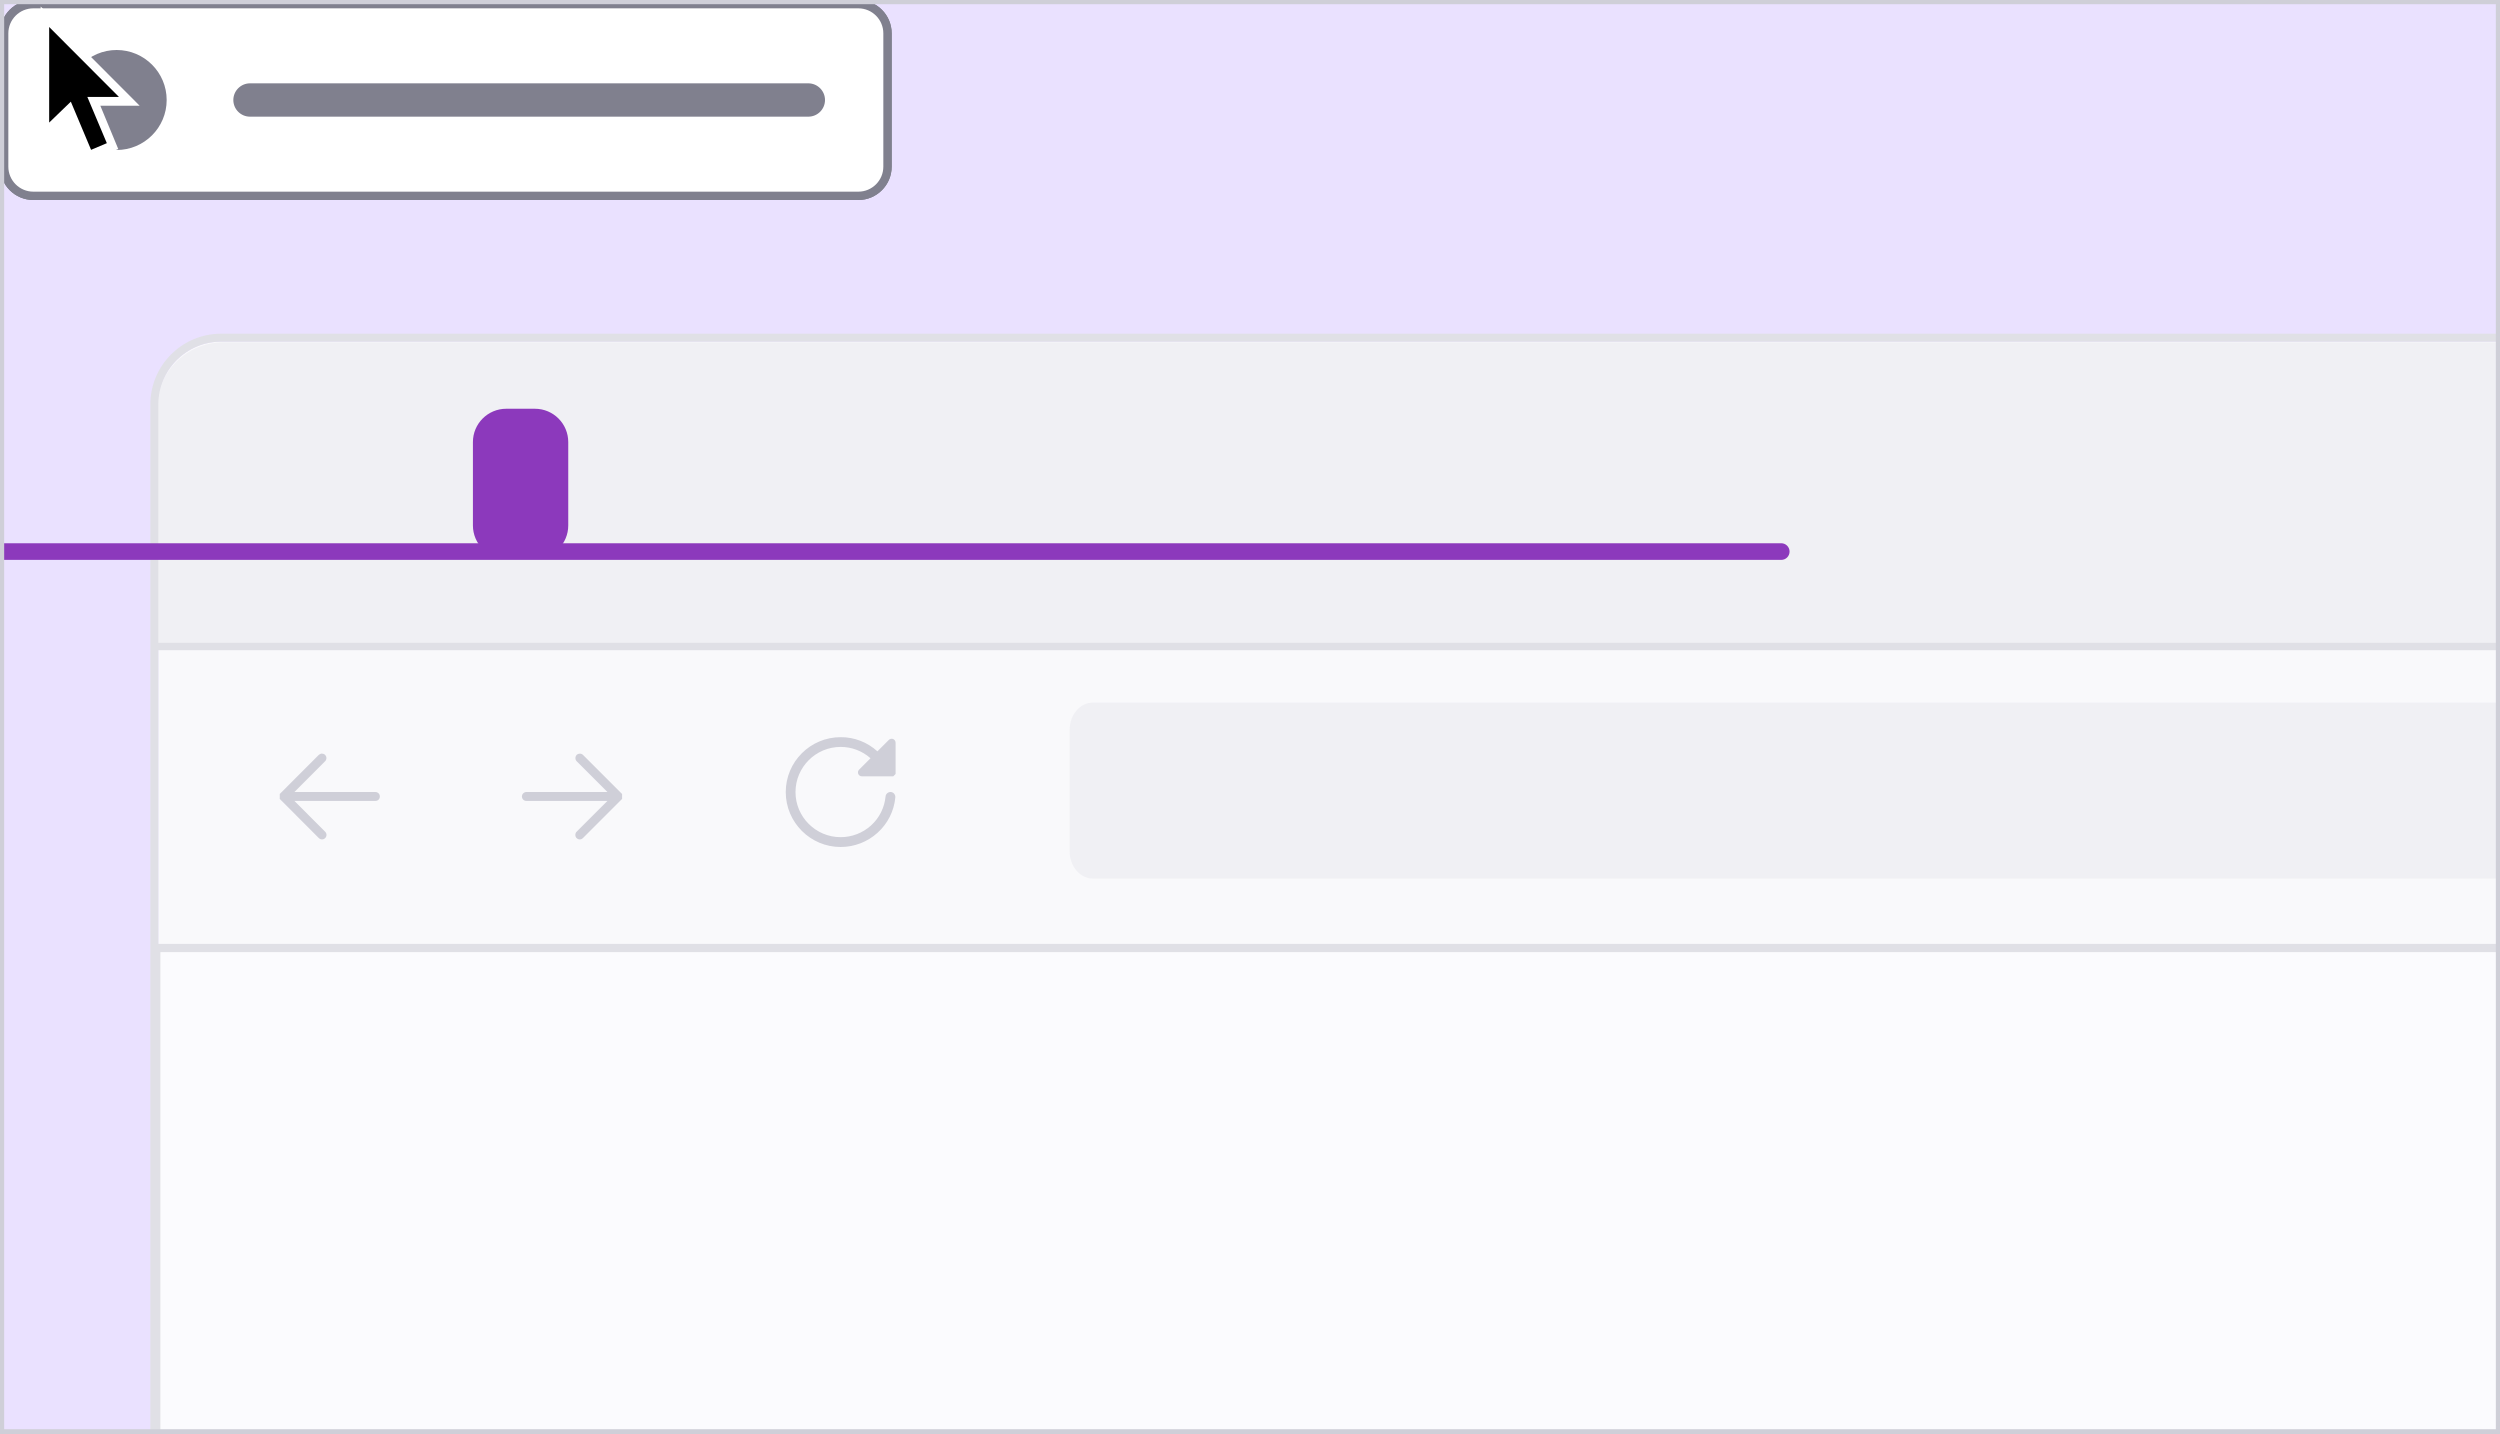
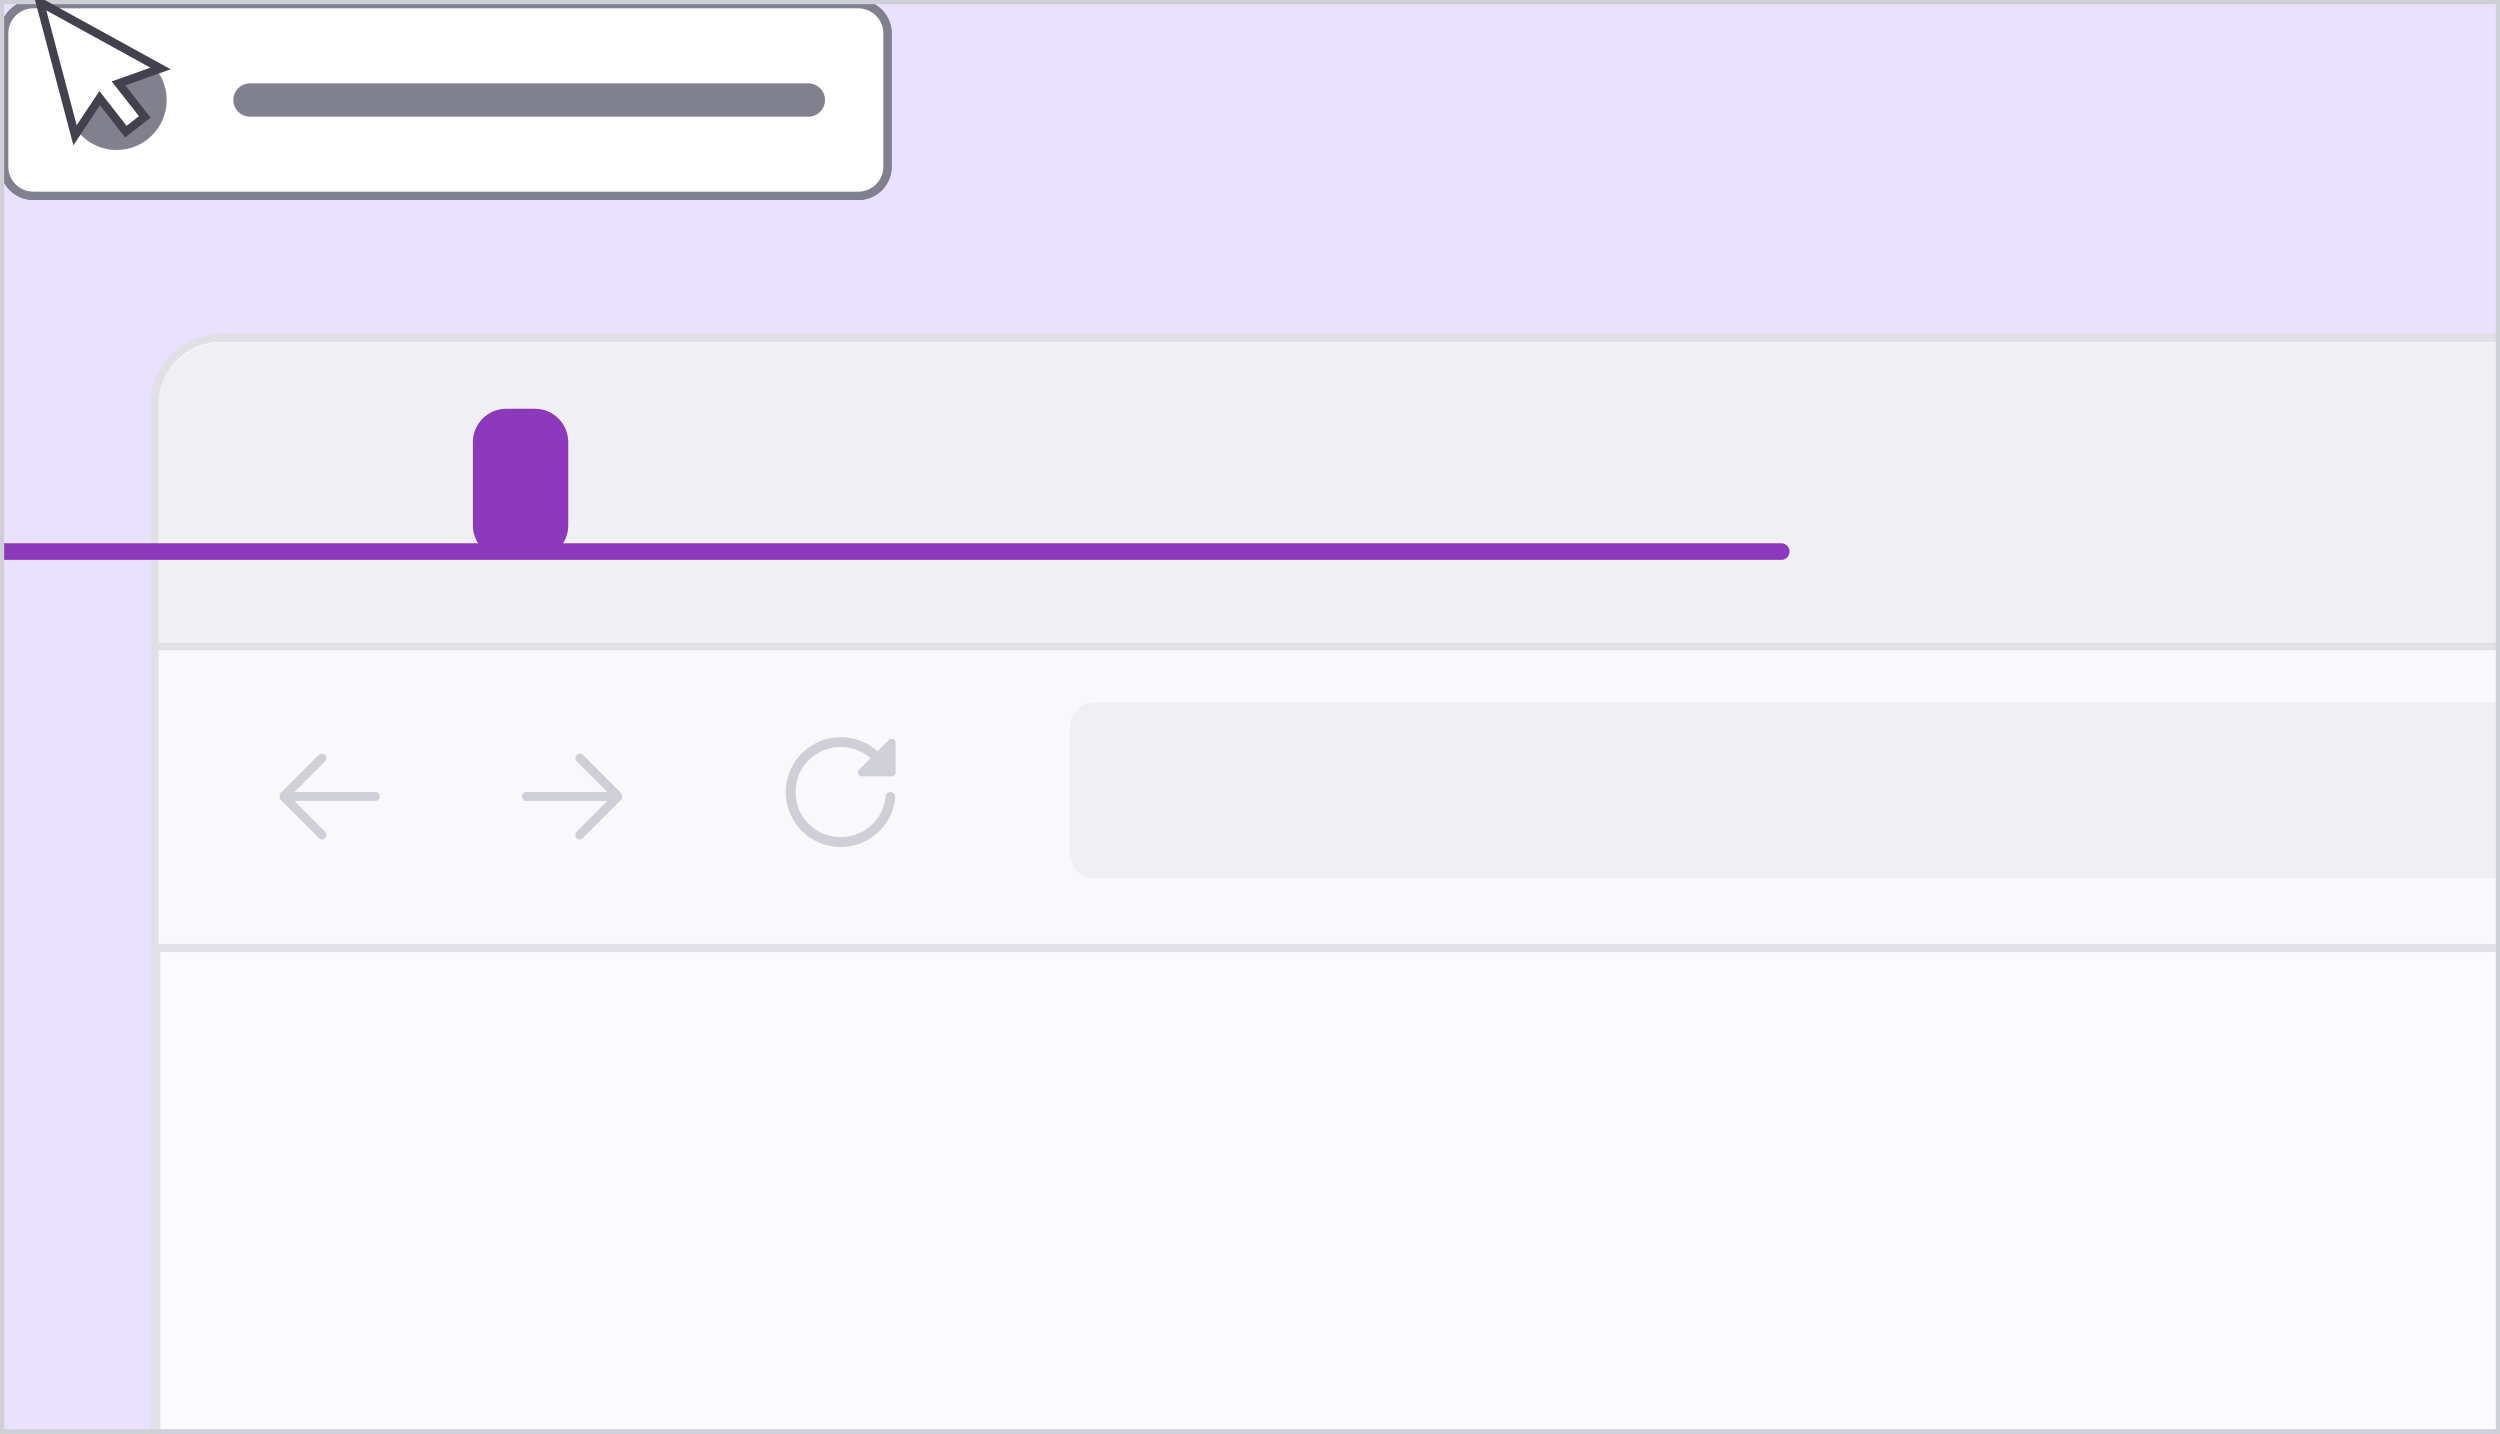
<svg xmlns="http://www.w3.org/2000/svg" xmlns:xlink="http://www.w3.org/1999/xlink" preserveAspectRatio="xMidYMid meet" width="300" height="172" viewBox="0 0 300 172" style="width:100%;height:100%">
  <defs>
    <animateMotion repeatCount="indefinite" dur="5.572s" begin="0s" xlink:href="#_R_G_L_7_G" fill="freeze" keyTimes="0;0.559;0.599;1" path="M332.25 58.5 C332.25,58.5 332.25,58.5 332.25,58.5 C332.25,58.5 354.5,58.5 354.5,58.5 C354.5,58.5 354.5,58.5 354.5,58.5 " keyPoints="0;0;1;1" keySplines="0.167 0.167 0.667 1;0.167 0.167 0.667 1;0 0 0 0" calcMode="spline" />
    <animateTransform repeatCount="indefinite" dur="5.572s" begin="0s" xlink:href="#_R_G_L_7_G" fill="freeze" attributeName="transform" from="-53.5 -12" to="-53.5 -12" type="translate" additive="sum" keyTimes="0;1" values="-53.5 -12;-53.5 -12" keySplines="0 0 1 1" calcMode="spline" />
    <animate repeatCount="indefinite" dur="5.572s" begin="0s" xlink:href="#_R_G_L_6_G_D_0_P_0" fill="freeze" attributeName="fill" from="#ffffff" to="#ffffff" keyTimes="0;0.12;0.376;0.462;0.528;0.6;1" values="#ffffff;#ffffff;#ffffff;#fbf6ff;#fbf6ff;#ffffff;#ffffff" keySplines="0 0 0.667 1;0 0 0.667 1;0.167 0 0.667 1;0.167 0 0.667 1;0.167 0.41 0.667 1;0 0 0 0" calcMode="spline" />
    <animate repeatCount="indefinite" dur="5.572s" begin="0s" xlink:href="#_R_G_L_6_G_D_0_P_0" fill="freeze" attributeName="d" attributeType="XML" from="M4 0.5 C4,0.5 103,0.5 103,0.5 C104.93,0.5 106.5,2.07 106.5,4 C106.5,4 106.5,20 106.5,20 C106.5,21.93 104.93,23.5 103,23.5 C103,23.5 4,23.5 4,23.5 C2.07,23.5 0.5,21.93 0.5,20 C0.5,20 0.5,4 0.5,4 C0.5,2.07 2.07,0.5 4,0.5z " to="M4 0.5 C4,0.5 96.75,0.5 96.75,0.5 C98.68,0.5 100.25,2.07 100.25,4 C100.25,4 100.25,20 100.25,20 C100.25,21.93 98.68,23.5 96.75,23.5 C96.75,23.5 4,23.5 4,23.5 C2.07,23.5 0.5,21.93 0.5,20 C0.5,20 0.5,4 0.5,4 C0.5,2.07 2.07,0.5 4,0.5z " keyTimes="0;0.528;0.6;1" values="M4 0.5 C4,0.5 103,0.5 103,0.5 C104.93,0.5 106.5,2.07 106.5,4 C106.5,4 106.5,20 106.5,20 C106.5,21.93 104.93,23.5 103,23.5 C103,23.5 4,23.5 4,23.5 C2.07,23.5 0.5,21.93 0.5,20 C0.5,20 0.5,4 0.5,4 C0.5,2.07 2.07,0.5 4,0.5z ;M4 0.5 C4,0.5 103,0.5 103,0.5 C104.93,0.5 106.5,2.07 106.5,4 C106.5,4 106.5,20 106.5,20 C106.5,21.93 104.93,23.5 103,23.5 C103,23.5 4,23.5 4,23.5 C2.07,23.5 0.5,21.93 0.5,20 C0.5,20 0.5,4 0.5,4 C0.5,2.07 2.07,0.5 4,0.5z ;M4 0.5 C4,0.5 96.75,0.5 96.75,0.5 C98.68,0.5 100.25,2.07 100.25,4 C100.25,4 100.25,20 100.25,20 C100.25,21.93 98.68,23.5 96.75,23.5 C96.75,23.5 4,23.5 4,23.5 C2.07,23.5 0.5,21.93 0.5,20 C0.5,20 0.5,4 0.5,4 C0.5,2.07 2.07,0.5 4,0.5z ;M4 0.5 C4,0.5 96.75,0.5 96.75,0.5 C98.68,0.5 100.25,2.07 100.25,4 C100.25,4 100.25,20 100.25,20 C100.25,21.93 98.68,23.5 96.75,23.5 C96.75,23.5 4,23.5 4,23.5 C2.07,23.5 0.5,21.93 0.5,20 C0.5,20 0.5,4 0.5,4 C0.5,2.07 2.07,0.5 4,0.5z " keySplines="0.167 0.167 0.667 1;0.167 0.167 0.667 1;0 0 0 0" calcMode="spline" />
    <animate repeatCount="indefinite" dur="5.572s" begin="0s" xlink:href="#_R_G_L_6_G_D_1_P_0" fill="freeze" attributeName="stroke" from="#80808e" to="#80808e" keyTimes="0;0.12;0.376;0.462;1" values="#80808e;#80808e;#80808e;#8c39bc;#8c39bc" keySplines="0.167 0 0.667 1;0.167 0 0.667 1;0.167 1 0.667 1;0 0 0 0" calcMode="spline" />
    <animate repeatCount="indefinite" dur="5.572s" begin="0s" xlink:href="#_R_G_L_6_G_D_1_P_0" fill="freeze" attributeName="stroke-width" from="1" to="1.5" keyTimes="0;0.12;0.376;0.462;0.528;0.6;1" values="1;1;1;1;1;1.5;1.5" keySplines="0.167 0 0.667 1;0.167 0 0.667 1;0.167 0 0.667 1;0.167 0.167 0.833 0.833;0.167 0.167 0.833 0.833;0 0 0 0" calcMode="spline" />
    <animate repeatCount="indefinite" dur="5.572s" begin="0s" xlink:href="#_R_G_L_6_G_D_1_P_0" fill="freeze" attributeName="d" attributeType="XML" from="M4 0.5 C4,0.5 103,0.5 103,0.5 C104.93,0.5 106.5,2.07 106.5,4 C106.5,4 106.5,20 106.5,20 C106.5,21.93 104.93,23.5 103,23.5 C103,23.5 4,23.5 4,23.5 C2.07,23.5 0.5,21.93 0.5,20 C0.5,20 0.5,4 0.5,4 C0.5,2.07 2.07,0.5 4,0.5z " to="M4 0.5 C4,0.5 96.75,0.5 96.75,0.5 C98.68,0.5 100.25,2.07 100.25,4 C100.25,4 100.25,20 100.25,20 C100.25,21.93 98.68,23.5 96.75,23.5 C96.75,23.5 4,23.5 4,23.5 C2.07,23.5 0.5,21.93 0.5,20 C0.5,20 0.5,4 0.5,4 C0.5,2.07 2.07,0.5 4,0.5z " keyTimes="0;0.528;0.6;1" values="M4 0.5 C4,0.5 103,0.5 103,0.5 C104.93,0.5 106.5,2.07 106.5,4 C106.5,4 106.5,20 106.5,20 C106.5,21.93 104.93,23.5 103,23.5 C103,23.5 4,23.5 4,23.5 C2.07,23.5 0.5,21.93 0.5,20 C0.5,20 0.5,4 0.5,4 C0.5,2.07 2.07,0.5 4,0.5z ;M4 0.5 C4,0.5 103,0.5 103,0.5 C104.93,0.5 106.5,2.07 106.5,4 C106.5,4 106.5,20 106.5,20 C106.5,21.93 104.93,23.5 103,23.5 C103,23.5 4,23.5 4,23.5 C2.07,23.5 0.5,21.93 0.5,20 C0.5,20 0.5,4 0.5,4 C0.5,2.07 2.07,0.5 4,0.5z ;M4 0.5 C4,0.5 96.75,0.5 96.75,0.5 C98.68,0.5 100.25,2.07 100.25,4 C100.25,4 100.25,20 100.25,20 C100.25,21.93 98.68,23.5 96.75,23.5 C96.75,23.5 4,23.5 4,23.5 C2.07,23.5 0.5,21.93 0.5,20 C0.5,20 0.5,4 0.5,4 C0.5,2.07 2.07,0.5 4,0.5z ;M4 0.5 C4,0.5 96.75,0.5 96.75,0.5 C98.68,0.5 100.25,2.07 100.25,4 C100.25,4 100.25,20 100.25,20 C100.25,21.93 98.68,23.5 96.75,23.5 C96.75,23.5 4,23.5 4,23.5 C2.07,23.5 0.5,21.93 0.5,20 C0.5,20 0.5,4 0.5,4 C0.5,2.07 2.07,0.5 4,0.5z " keySplines="0.167 0.167 0.667 1;0.167 0.167 0.667 1;0 0 0 0" calcMode="spline" />
    <animate repeatCount="indefinite" dur="5.572s" begin="0s" xlink:href="#_R_G_L_6_G_D_2_P_0" fill="freeze" attributeName="fill" from="#80808e" to="#80808e" keyTimes="0;0.12;0.376;0.462;1" values="#80808e;#80808e;#80808e;#8c39bc;#8c39bc" keySplines="0.167 0 0.667 1;0.167 0 0.667 1;0.167 1 0.667 1;0 0 0 0" calcMode="spline" />
    <animate repeatCount="indefinite" dur="5.572s" begin="0s" xlink:href="#_R_G_L_6_G_D_3_P_0" fill="freeze" attributeName="fill" from="#80808e" to="#80808e" keyTimes="0;0.12;0.376;0.462;1" values="#80808e;#80808e;#80808e;#8c39bc;#8c39bc" keySplines="0.167 0 0.667 1;0.167 0 0.667 1;0.167 1 0.667 1;0 0 0 0" calcMode="spline" />
    <animate repeatCount="indefinite" dur="5.572s" begin="0s" xlink:href="#_R_G_L_6_G_D_3_P_0" fill="freeze" attributeName="d" attributeType="XML" from="M30 10 C30,10 97,10 97,10 C98.1,10 99,10.9 99,12 C99,13.11 98.1,14 97,14 C97,14 30,14 30,14 C28.9,14 28,13.11 28,12 C28,10.9 28.9,10 30,10z " to="M30 10 C30,10 90.75,10 90.75,10 C91.86,10 92.75,10.9 92.75,12 C92.75,13.11 91.86,14 90.75,14 C90.75,14 30,14 30,14 C28.9,14 28,13.11 28,12 C28,10.9 28.9,10 30,10z " keyTimes="0;0.528;0.6;1" values="M30 10 C30,10 97,10 97,10 C98.1,10 99,10.9 99,12 C99,13.11 98.1,14 97,14 C97,14 30,14 30,14 C28.9,14 28,13.11 28,12 C28,10.9 28.9,10 30,10z ;M30 10 C30,10 97,10 97,10 C98.1,10 99,10.9 99,12 C99,13.11 98.1,14 97,14 C97,14 30,14 30,14 C28.9,14 28,13.11 28,12 C28,10.9 28.9,10 30,10z ;M30 10 C30,10 90.75,10 90.75,10 C91.86,10 92.75,10.9 92.75,12 C92.75,13.11 91.86,14 90.75,14 C90.75,14 30,14 30,14 C28.9,14 28,13.11 28,12 C28,10.9 28.9,10 30,10z ;M30 10 C30,10 90.75,10 90.75,10 C91.86,10 92.75,10.9 92.75,12 C92.75,13.11 91.86,14 90.75,14 C90.75,14 30,14 30,14 C28.9,14 28,13.11 28,12 C28,10.9 28.9,10 30,10z " keySplines="0.167 0.167 0.667 1;0.167 0.167 0.667 1;0 0 0 0" calcMode="spline" />
    <animateMotion repeatCount="indefinite" dur="5.572s" begin="0s" xlink:href="#_R_G_L_6_G" fill="freeze" keyTimes="0;0.528;0.6;1" path="M110 58 C110,58 110,58 110,58 C110,58 142.5,58 142.5,58 C142.5,58 142.5,58 142.5,58 " keyPoints="0;0;1;1" keySplines="0.167 0.167 0.667 1;0.167 0.167 0.667 1;0 0 0 0" calcMode="spline" />
    <animateTransform repeatCount="indefinite" dur="5.572s" begin="0s" xlink:href="#_R_G_L_6_G" fill="freeze" attributeName="transform" from="-53.5 -12" to="-53.5 -12" type="translate" additive="sum" keyTimes="0;1" values="-53.5 -12;-53.5 -12" keySplines="0 0 1 1" calcMode="spline" />
    <animate repeatCount="indefinite" dur="5.572s" begin="0s" xlink:href="#_R_G_L_5_G_D_0_P_0" fill="freeze" attributeName="d" attributeType="XML" from="M4 0.5 C4,0.5 103,0.5 103,0.5 C104.93,0.5 106.5,2.07 106.5,4 C106.5,4 106.5,20 106.5,20 C106.5,21.93 104.93,23.5 103,23.5 C103,23.5 4,23.5 4,23.5 C2.07,23.5 0.5,21.93 0.5,20 C0.5,20 0.5,4 0.5,4 C0.5,2.07 2.07,0.5 4,0.5z " to="M4 0.5 C4,0.5 96.75,0.5 96.75,0.5 C98.68,0.5 100.25,2.07 100.25,4 C100.25,4 100.25,20 100.25,20 C100.25,21.93 98.68,23.5 96.75,23.5 C96.75,23.5 4,23.5 4,23.5 C2.07,23.5 0.5,21.93 0.5,20 C0.5,20 0.5,4 0.5,4 C0.5,2.07 2.07,0.5 4,0.5z " keyTimes="0;0.528;0.6;1" values="M4 0.5 C4,0.5 103,0.5 103,0.5 C104.93,0.5 106.5,2.07 106.5,4 C106.5,4 106.5,20 106.5,20 C106.5,21.93 104.93,23.5 103,23.5 C103,23.5 4,23.5 4,23.5 C2.07,23.5 0.5,21.93 0.5,20 C0.5,20 0.5,4 0.5,4 C0.5,2.07 2.07,0.5 4,0.5z ;M4 0.5 C4,0.5 103,0.5 103,0.5 C104.93,0.5 106.5,2.07 106.5,4 C106.5,4 106.5,20 106.5,20 C106.5,21.93 104.93,23.5 103,23.5 C103,23.5 4,23.5 4,23.5 C2.07,23.5 0.5,21.93 0.5,20 C0.5,20 0.5,4 0.5,4 C0.5,2.07 2.07,0.5 4,0.5z ;M4 0.5 C4,0.5 96.75,0.5 96.75,0.5 C98.68,0.5 100.25,2.07 100.25,4 C100.25,4 100.25,20 100.25,20 C100.25,21.93 98.68,23.5 96.75,23.5 C96.75,23.5 4,23.5 4,23.5 C2.07,23.5 0.5,21.93 0.5,20 C0.5,20 0.5,4 0.5,4 C0.5,2.07 2.07,0.5 4,0.5z ;M4 0.5 C4,0.5 96.75,0.5 96.75,0.5 C98.68,0.5 100.25,2.07 100.25,4 C100.25,4 100.25,20 100.25,20 C100.25,21.93 98.68,23.5 96.75,23.5 C96.75,23.5 4,23.5 4,23.5 C2.07,23.5 0.5,21.93 0.5,20 C0.5,20 0.5,4 0.5,4 C0.5,2.07 2.07,0.5 4,0.5z " keySplines="0.167 0.167 0.667 1;0.167 0.167 0.667 1;0 0 0 0" calcMode="spline" />
    <animate repeatCount="indefinite" dur="5.572s" begin="0s" xlink:href="#_R_G_L_5_G_D_1_P_0" fill="freeze" attributeName="stroke" from="#80808e" to="#80808e" keyTimes="0;0.376;0.462;1" values="#80808e;#80808e;#8c39bc;#8c39bc" keySplines="0.167 1 0.667 1;0.167 1 0.667 1;0 0 0 0" calcMode="spline" />
    <animate repeatCount="indefinite" dur="5.572s" begin="0s" xlink:href="#_R_G_L_5_G_D_1_P_0" fill="freeze" attributeName="stroke-width" from="1" to="1.5" keyTimes="0;0.12;0.376;0.462;0.528;0.6;1" values="1;1;1;1.5;1.5;1.5;1.5" keySplines="0.167 0 0.667 1;0.167 0 0.667 1;0.167 0.167 0.667 1;0.167 0 0.667 1;0.167 0 0.667 1;0 0 0 0" calcMode="spline" />
    <animate repeatCount="indefinite" dur="5.572s" begin="0s" xlink:href="#_R_G_L_5_G_D_1_P_0" fill="freeze" attributeName="d" attributeType="XML" from="M4 0.5 C4,0.5 103,0.5 103,0.5 C104.93,0.5 106.5,2.07 106.5,4 C106.5,4 106.5,20 106.5,20 C106.5,21.93 104.93,23.5 103,23.5 C103,23.5 4,23.5 4,23.5 C2.07,23.5 0.5,21.93 0.5,20 C0.5,20 0.5,4 0.5,4 C0.5,2.07 2.07,0.5 4,0.5z " to="M4 0.5 C4,0.5 96.75,0.5 96.75,0.5 C98.68,0.5 100.25,2.07 100.25,4 C100.25,4 100.25,20 100.25,20 C100.25,21.93 98.68,23.5 96.75,23.5 C96.75,23.5 4,23.5 4,23.5 C2.07,23.5 0.5,21.93 0.5,20 C0.5,20 0.5,4 0.5,4 C0.5,2.07 2.07,0.5 4,0.5z " keyTimes="0;0.528;0.6;1" values="M4 0.5 C4,0.5 103,0.5 103,0.5 C104.93,0.5 106.5,2.07 106.5,4 C106.5,4 106.5,20 106.5,20 C106.5,21.93 104.93,23.5 103,23.5 C103,23.5 4,23.5 4,23.5 C2.07,23.5 0.5,21.93 0.5,20 C0.5,20 0.5,4 0.5,4 C0.5,2.07 2.07,0.5 4,0.5z ;M4 0.5 C4,0.5 103,0.5 103,0.5 C104.93,0.5 106.5,2.07 106.5,4 C106.5,4 106.5,20 106.5,20 C106.5,21.93 104.93,23.5 103,23.5 C103,23.5 4,23.5 4,23.5 C2.07,23.5 0.5,21.93 0.5,20 C0.5,20 0.5,4 0.5,4 C0.5,2.07 2.07,0.5 4,0.5z ;M4 0.5 C4,0.5 96.75,0.5 96.75,0.5 C98.68,0.5 100.25,2.07 100.25,4 C100.25,4 100.25,20 100.25,20 C100.25,21.93 98.68,23.5 96.75,23.5 C96.75,23.5 4,23.5 4,23.5 C2.07,23.5 0.5,21.93 0.5,20 C0.5,20 0.5,4 0.5,4 C0.5,2.07 2.07,0.5 4,0.5z ;M4 0.5 C4,0.5 96.75,0.5 96.75,0.5 C98.68,0.5 100.25,2.07 100.25,4 C100.25,4 100.25,20 100.25,20 C100.25,21.93 98.68,23.5 96.75,23.5 C96.75,23.5 4,23.5 4,23.5 C2.07,23.5 0.5,21.93 0.5,20 C0.5,20 0.5,4 0.5,4 C0.5,2.07 2.07,0.5 4,0.5z " keySplines="0.167 0.167 0.667 1;0.167 0.167 0.667 1;0 0 0 0" calcMode="spline" />
    <animate repeatCount="indefinite" dur="5.572s" begin="0s" xlink:href="#_R_G_L_5_G_D_2_P_0" fill="freeze" attributeName="fill" from="#80808e" to="#80808e" keyTimes="0;0.376;0.462;1" values="#80808e;#80808e;#8c39bc;#8c39bc" keySplines="0.167 1 0.667 1;0.167 1 0.667 1;0 0 0 0" calcMode="spline" />
    <animate repeatCount="indefinite" dur="5.572s" begin="0s" xlink:href="#_R_G_L_5_G_D_3_P_0" fill="freeze" attributeName="fill" from="#80808e" to="#80808e" keyTimes="0;0.156;0.376;0.462;1" values="#80808e;#80808e;#80808e;#8c39bc;#8c39bc" keySplines="0 0 0.833 1;0 0 0.833 1;0.167 1 0.667 1;0 0 0 0" calcMode="spline" />
    <animate repeatCount="indefinite" dur="5.572s" begin="0s" xlink:href="#_R_G_L_5_G_D_3_P_0" fill="freeze" attributeName="d" attributeType="XML" from="M30 10 C30,10 97,10 97,10 C98.1,10 99,10.9 99,12 C99,13.11 98.1,14 97,14 C97,14 30,14 30,14 C28.9,14 28,13.11 28,12 C28,10.9 28.9,10 30,10z " to="M30 10 C30,10 90.75,10 90.75,10 C91.86,10 92.75,10.9 92.75,12 C92.75,13.11 91.86,14 90.75,14 C90.75,14 30,14 30,14 C28.9,14 28,13.11 28,12 C28,10.9 28.9,10 30,10z " keyTimes="0;0.528;0.6;1" values="M30 10 C30,10 97,10 97,10 C98.1,10 99,10.9 99,12 C99,13.11 98.1,14 97,14 C97,14 30,14 30,14 C28.9,14 28,13.11 28,12 C28,10.9 28.9,10 30,10z ;M30 10 C30,10 97,10 97,10 C98.1,10 99,10.9 99,12 C99,13.11 98.1,14 97,14 C97,14 30,14 30,14 C28.9,14 28,13.11 28,12 C28,10.9 28.9,10 30,10z ;M30 10 C30,10 90.75,10 90.75,10 C91.86,10 92.75,10.9 92.75,12 C92.75,13.11 91.86,14 90.75,14 C90.75,14 30,14 30,14 C28.9,14 28,13.11 28,12 C28,10.9 28.9,10 30,10z ;M30 10 C30,10 90.75,10 90.75,10 C91.86,10 92.75,10.9 92.75,12 C92.75,13.11 91.86,14 90.75,14 C90.75,14 30,14 30,14 C28.9,14 28,13.11 28,12 C28,10.9 28.9,10 30,10z " keySplines="0.167 0.167 0.667 1;0.167 0.167 0.667 1;0 0 0 0" calcMode="spline" />
    <animateMotion repeatCount="indefinite" dur="5.572s" begin="0s" xlink:href="#_R_G_L_5_G" fill="freeze" keyTimes="0;0.337;0.462;0.528;0.6;1" path="M221 58 C221,58 221,58 221,58 C221,58 191,58 191,58 C191,58 191,58 191,58 C191,58 247.5,58 247.5,58 C247.5,58 247.5,58 247.5,58 " keyPoints="0;0;0.35;0.35;1;1" keySplines="0.333 0 0.667 1;0.333 0 0.667 1;0.167 0.167 0.667 0.667;0.167 0.167 0.667 1;0 0 0 0" calcMode="spline" />
    <animateTransform repeatCount="indefinite" dur="5.572s" begin="0s" xlink:href="#_R_G_L_5_G" fill="freeze" attributeName="transform" from="-53.5 -12" to="-53.5 -12" type="translate" additive="sum" keyTimes="0;1" values="-53.5 -12;-53.5 -12" keySplines="0 0 1 1" calcMode="spline" />
    <animate repeatCount="indefinite" dur="5.572s" begin="0s" xlink:href="#_R_G_L_3_G_D_0_P_0" fill="freeze" attributeName="d" attributeType="XML" from="M4 0.05 C4,0.05 7.44,0.05 7.44,0.05 C9.65,0.05 11.44,1.84 11.44,4.05 C11.44,4.05 11.44,14.05 11.44,14.05 C11.44,16.26 9.65,18.05 7.44,18.05 C7.44,18.05 4,18.05 4,18.05 C1.79,18.05 0,16.26 0,14.05 C0,14.05 0,4.05 0,4.05 C0,1.84 1.79,0.05 4,0.05z " to="M4 0.05 C4,0.05 24,0.05 24,0.05 C26.21,0.05 28,1.84 28,4.05 C28,4.05 28,14.05 28,14.05 C28,16.26 26.21,18.05 24,18.05 C24,18.05 4,18.05 4,18.05 C1.79,18.05 0,16.26 0,14.05 C0,14.05 0,4.05 0,4.05 C0,1.84 1.79,0.05 4,0.05z " keyTimes="0;0.521;0.6;1" values="M4 0.05 C4,0.05 7.44,0.05 7.44,0.05 C9.65,0.05 11.44,1.84 11.44,4.05 C11.44,4.05 11.44,14.05 11.44,14.05 C11.44,16.26 9.65,18.05 7.44,18.05 C7.44,18.05 4,18.05 4,18.05 C1.79,18.05 0,16.26 0,14.05 C0,14.05 0,4.05 0,4.05 C0,1.84 1.79,0.05 4,0.05z ;M4 0.05 C4,0.05 7.44,0.05 7.44,0.05 C9.65,0.05 11.44,1.84 11.44,4.05 C11.44,4.05 11.44,14.05 11.44,14.05 C11.44,16.26 9.65,18.05 7.44,18.05 C7.44,18.05 4,18.05 4,18.05 C1.79,18.05 0,16.26 0,14.05 C0,14.05 0,4.05 0,4.05 C0,1.84 1.79,0.05 4,0.05z ;M4 0.05 C4,0.05 24,0.05 24,0.05 C26.21,0.05 28,1.84 28,4.05 C28,4.05 28,14.05 28,14.05 C28,16.26 26.21,18.05 24,18.05 C24,18.05 4,18.05 4,18.05 C1.79,18.05 0,16.26 0,14.05 C0,14.05 0,4.05 0,4.05 C0,1.84 1.79,0.05 4,0.05z ;M4 0.05 C4,0.05 24,0.05 24,0.05 C26.21,0.05 28,1.84 28,4.05 C28,4.05 28,14.05 28,14.05 C28,16.26 26.21,18.05 24,18.05 C24,18.05 4,18.05 4,18.05 C1.79,18.05 0,16.26 0,14.05 C0,14.05 0,4.05 0,4.05 C0,1.84 1.79,0.05 4,0.05z " keySplines="0.167 0.167 0.667 1;0.167 0.167 0.667 1;0 0 0 0" calcMode="spline" />
    <animate repeatCount="indefinite" dur="5.572s" begin="0s" xlink:href="#_R_G_L_3_G" fill="freeze" attributeName="opacity" from="0" to="1" keyTimes="0;0.575;0.6;1" values="0;0;1;1" keySplines="0.167 0.167 0.667 1;0.167 0.167 0.667 1;0 0 0 0" calcMode="spline" />
    <animate repeatCount="indefinite" dur="5.572s" begin="0s" xlink:href="#_R_G_L_2_G" fill="freeze" attributeName="opacity" from="0" to="1" keyTimes="0;0.569;0.599;1" values="0;0;1;1" keySplines="0.167 0.167 0.667 1;0.167 0.167 0.667 1;0 0 0 0" calcMode="spline" />
    <animateTransform repeatCount="indefinite" dur="5.572s" begin="0s" xlink:href="#_R_G_L_2_G" fill="freeze" attributeName="transform" from="0.31 1" to="1 1" type="scale" additive="sum" keyTimes="0;0.533;0.599;1" values="0.31 1;0.31 1;1 1;1 1" keySplines="0.167 0.167 0.667 1;0.167 0.167 0.667 1;0 0 0 0" calcMode="spline" />
    <animateTransform repeatCount="indefinite" dur="5.572s" begin="0s" xlink:href="#_R_G_L_2_G" fill="freeze" attributeName="transform" from="80 9.75" to="80 9.75" type="translate" additive="sum" keyTimes="0;1" values="80 9.75;80 9.75" keySplines="0 0 1 1" calcMode="spline" />
-     <animateMotion repeatCount="indefinite" dur="5.572s" begin="0s" xlink:href="#_R_G_L_1_G" fill="freeze" keyTimes="0;0.12;0.258;0.337;0.462;0.528;0.626;1" path="M255 91.5 C255,91.5 255,91.5 255,91.5 C239.75,90 237.5,73 237.5,73 C237.5,73 237.5,73 237.5,73 C237.5,73 207.5,73 207.5,73 C207.5,73 207.5,73 207.5,73 C207.5,73 221.25,90 255,91.5 C255,91.5 255,91.5 255,91.5 " keyPoints="0;0;0.25;0.25;0.52;0.52;1;1" keySplines="0.333 0 0.667 1;0.333 0 0.667 1;0.333 0.333 0.667 0.667;0.333 0 0.667 1;0.167 0.167 0.667 0.667;0.167 0.167 0.667 1;0 0 0 0" calcMode="spline" />
-     <animateTransform repeatCount="indefinite" dur="5.572s" begin="0s" xlink:href="#_R_G_L_1_G" fill="freeze" attributeName="transform" from="-10.5 -10.5" to="-10.5 -10.5" type="translate" additive="sum" keyTimes="0;1" values="-10.5 -10.5;-10.5 -10.5" keySplines="0 0 1 1" calcMode="spline" />
+     <animateMotion repeatCount="indefinite" dur="5.572s" begin="0s" xlink:href="#_R_G_L_0_G_N_2_T_0" fill="freeze" keyTimes="0;0.12;0.258;0.337;0.462;0.528;0.626;1" path="M255 91.5 C255,91.5 255,91.5 255,91.5 C239.75,90 237.5,73 237.5,73 C237.5,73 237.5,73 237.5,73 C237.5,73 207.5,73 207.5,73 C207.5,73 207.5,73 207.5,73 C207.5,73 221.25,90 255,91.5 C255,91.5 255,91.5 255,91.5 " keyPoints="0;0;0.25;0.25;0.52;0.52;1;1" keySplines="0.333 0 0.667 1;0.333 0 0.667 1;0.333 0.333 0.667 0.667;0.333 0 0.667 1;0.167 0.167 0.667 0.667;0.167 0.167 0.667 1;0 0 0 0" calcMode="spline" />
+     <animateTransform repeatCount="indefinite" dur="5.572s" begin="0s" xlink:href="#_R_G_L_0_G_N_2_T_0" fill="freeze" attributeName="transform" from="-10.5 -10.5" to="-10.5 -10.5" type="translate" additive="sum" keyTimes="0;1" values="-10.5 -10.5;-10.5 -10.5" keySplines="0 0 1 1" calcMode="spline" />
    <animate attributeType="XML" attributeName="opacity" dur="6s" from="0" to="1" xlink:href="#time_group" />
  </defs>
  <g id="_R_G">
    <g id="_R_G_L_9_G">
      <rect id="_R_G_L_9_G_S" fill="#eae1ff" width="300" height="172" />
    </g>
    <g id="_R_G_L_8_G">
      <path id="_R_G_L_8_G_D_0_P_0" fill="#f9f9fb" fill-opacity="1" fill-rule="nonzero" d=" M26.54 41 C26.54,41 415.46,41 415.46,41 C419.62,41 423,44.38 423,48.54 C423,48.54 423,202.46 423,202.46 C423,206.62 419.62,210 415.46,210 C415.46,210 26.54,210 26.54,210 C22.38,210 19,206.62 19,202.46 C19,202.46 19,48.54 19,48.54 C19,44.38 22.38,41 26.54,41z " />
      <path id="_R_G_L_8_G_D_1_P_0" fill="#f0f0f4" fill-opacity="1" fill-rule="nonzero" d=" M415.62 41.08 C415.62,41.08 26.79,41.08 26.79,41.08 C22.39,41.08 18.79,44.68 18.79,49.08 C18.79,49.08 18.79,77.41 18.79,77.41 C18.79,77.41 423.62,77.41 423.62,77.41 C423.62,77.41 423.62,49.08 423.62,49.08 C423.62,44.68 420.02,41.08 415.62,41.08z " />
      <path id="_R_G_L_8_G_D_2_P_0" fill="#fbfbfe" fill-opacity="1" fill-rule="nonzero" d=" M18.75 113.76 C18.75,113.76 423.17,113.76 423.17,113.76 C423.17,113.76 423.17,184.76 423.17,184.76 C423.17,184.76 18.75,184.76 18.75,184.76 C18.75,184.76 18.75,113.76 18.75,113.76z " />
      <path id="_R_G_L_8_G_D_3_P_0" stroke="#e0e0e6" stroke-linecap="round" stroke-linejoin="round" fill="none" stroke-width="0.994" stroke-opacity="1" d=" M18.75 113.76 C18.75,113.76 423.17,113.76 423.17,113.76 C423.17,113.76 423.17,184.76 423.17,184.76 C423.17,184.76 18.75,184.76 18.75,184.76 C18.75,184.76 18.75,113.76 18.75,113.76z " />
      <path id="_R_G_L_8_G_D_4_P_0" fill="#f0f0f4" fill-opacity="1" fill-rule="nonzero" d=" M131.16 84.31 C131.16,84.31 415.48,84.31 415.48,84.31 C417.03,84.31 418.28,85.77 418.28,87.57 C418.28,87.57 418.28,102.17 418.28,102.17 C418.28,103.97 417.03,105.43 415.48,105.43 C415.48,105.43 131.16,105.43 131.16,105.43 C129.61,105.43 128.36,103.97 128.36,102.17 C128.36,102.17 128.36,87.57 128.36,87.57 C128.36,85.77 129.61,84.31 131.16,84.31z " />
      <path id="_R_G_L_8_G_D_5_P_0" stroke="#e0e0e6" stroke-linecap="round" stroke-linejoin="round" fill="none" stroke-width="0.895" stroke-opacity="1" d=" M18.65 77.58 C18.65,77.58 423.55,77.58 423.55,77.58 " />
      <path id="_R_G_L_8_G_D_6_P_0" stroke="#e0e0e6" stroke-linecap="round" stroke-linejoin="round" fill="none" stroke-width="0.956" stroke-opacity="1" d=" M26.54 40.52 C26.54,40.52 415.46,40.52 415.46,40.52 C419.89,40.52 423.48,44.11 423.48,48.54 C423.48,48.54 423.48,202.46 423.48,202.46 C423.48,206.89 419.89,210.48 415.46,210.48 C415.46,210.48 26.54,210.48 26.54,210.48 C22.11,210.48 18.52,206.89 18.52,202.46 C18.52,202.46 18.52,48.54 18.52,48.54 C18.52,44.11 22.11,40.52 26.54,40.52z " />
      <path id="_R_G_L_8_G_D_7_P_0" fill="#cfcfd8" fill-opacity="1" fill-rule="nonzero" d=" M45.05 95.04 C45.05,95.04 35.33,95.04 35.33,95.04 C35.33,95.04 39.02,91.34 39.02,91.34 C39.12,91.24 39.17,91.1 39.17,90.96 C39.17,90.82 39.11,90.69 39.01,90.59 C38.92,90.49 38.78,90.44 38.64,90.43 C38.5,90.43 38.37,90.49 38.26,90.58 C38.26,90.58 33.57,95.28 33.57,95.28 C33.57,95.28 33.57,95.87 33.57,95.87 C33.57,95.87 38.26,100.57 38.26,100.57 C38.31,100.62 38.37,100.66 38.44,100.69 C38.5,100.71 38.57,100.73 38.64,100.73 C38.72,100.73 38.78,100.71 38.85,100.69 C38.91,100.66 38.97,100.62 39.02,100.57 C39.12,100.47 39.18,100.33 39.18,100.19 C39.18,100.05 39.12,99.91 39.02,99.81 C39.02,99.81 35.33,96.11 35.33,96.11 C35.33,96.11 45.05,96.11 45.05,96.11 C45.19,96.11 45.33,96.06 45.43,95.96 C45.53,95.85 45.58,95.72 45.58,95.58 C45.58,95.43 45.53,95.3 45.43,95.2 C45.33,95.1 45.19,95.04 45.05,95.04z " />
      <path id="_R_G_L_8_G_D_8_P_0" fill="#cfcfd8" fill-opacity="1" fill-rule="nonzero" d=" M63.17 95.04 C63.17,95.04 72.89,95.04 72.89,95.04 C72.89,95.04 69.19,91.34 69.19,91.34 C69.1,91.24 69.05,91.11 69.05,90.97 C69.05,90.83 69.1,90.69 69.2,90.59 C69.3,90.49 69.44,90.44 69.58,90.44 C69.72,90.43 69.85,90.49 69.95,90.58 C69.95,90.58 74.65,95.28 74.65,95.28 C74.65,95.28 74.65,95.87 74.65,95.87 C74.65,95.87 69.95,100.57 69.95,100.57 C69.9,100.62 69.84,100.66 69.78,100.69 C69.71,100.72 69.64,100.73 69.57,100.73 C69.5,100.73 69.43,100.72 69.37,100.69 C69.3,100.66 69.24,100.62 69.19,100.57 C69.09,100.47 69.04,100.33 69.04,100.19 C69.04,100.05 69.09,99.91 69.19,99.81 C69.19,99.81 72.89,96.11 72.89,96.11 C72.89,96.11 63.17,96.11 63.17,96.11 C63.03,96.11 62.89,96.06 62.79,95.96 C62.69,95.86 62.63,95.72 62.63,95.58 C62.63,95.43 62.69,95.3 62.79,95.2 C62.89,95.1 63.03,95.04 63.17,95.04z " />
      <path id="_R_G_L_8_G_D_9_P_0" fill="#cfcfd8" fill-opacity="1" fill-rule="nonzero" d=" M103.43 93.16 C103.43,93.16 107.19,93.16 107.19,93.16 C107.19,93.16 107.47,92.88 107.47,92.88 C107.47,92.88 107.47,89.12 107.47,89.12 C107.47,89.03 107.44,88.94 107.39,88.86 C107.34,88.78 107.26,88.72 107.18,88.68 C107.09,88.65 107,88.64 106.91,88.66 C106.81,88.68 106.73,88.72 106.66,88.79 C106.66,88.79 105.29,90.16 105.29,90.16 C104.08,89.06 102.51,88.45 100.88,88.46 C97.24,88.46 94.29,91.41 94.29,95.05 C94.29,98.68 97.24,101.64 100.88,101.64 C102.52,101.64 104.1,101.03 105.31,99.93 C106.53,98.83 107.29,97.32 107.44,95.68 C107.45,95.53 107.4,95.37 107.3,95.25 C107.21,95.13 107.06,95.06 106.91,95.04 C106.75,95.03 106.6,95.08 106.48,95.18 C106.36,95.27 106.28,95.42 106.27,95.57 C106.14,96.91 105.52,98.16 104.52,99.06 C103.52,99.96 102.22,100.46 100.88,100.46 C97.89,100.46 95.46,98.03 95.46,95.05 C95.46,92.06 97.89,89.63 100.88,89.63 C102.2,89.63 103.47,90.11 104.46,90.99 C104.46,90.99 103.09,92.36 103.09,92.36 C103.03,92.42 102.98,92.51 102.96,92.6 C102.95,92.69 102.96,92.79 102.99,92.87 C103.03,92.96 103.09,93.03 103.16,93.08 C103.24,93.13 103.33,93.16 103.43,93.16z " />
    </g>
    <g id="_R_G_L_7_G">
      <path id="_R_G_L_7_G_D_0_P_0" fill="#fbfbfe" fill-opacity="1" fill-rule="nonzero" d=" M4 0.5 C4,0.5 103,0.5 103,0.5 C104.93,0.5 106.5,2.07 106.5,4 C106.5,4 106.5,20 106.5,20 C106.5,21.93 104.93,23.5 103,23.5 C103,23.5 4,23.5 4,23.5 C2.07,23.5 0.5,21.93 0.5,20 C0.5,20 0.5,4 0.5,4 C0.5,2.07 2.07,0.5 4,0.5z " />
      <path id="_R_G_L_7_G_D_1_P_0" stroke="#cfcfd8" stroke-linecap="round" stroke-linejoin="round" fill="none" stroke-width="1" stroke-opacity="1" d=" M4 0.5 C4,0.5 103,0.5 103,0.5 C104.93,0.5 106.5,2.07 106.5,4 C106.5,4 106.5,20 106.5,20 C106.5,21.93 104.93,23.5 103,23.5 C103,23.5 4,23.5 4,23.5 C2.07,23.5 0.5,21.93 0.5,20 C0.5,20 0.5,4 0.5,4 C0.5,2.07 2.07,0.5 4,0.5z " />
      <path id="_R_G_L_7_G_D_2_P_0" fill="#cfcfd8" fill-opacity="1" fill-rule="nonzero" d=" M14 6 C17.31,6 20,8.69 20,12 C20,15.31 17.31,18 14,18 C10.69,18 8,15.31 8,12 C8,8.69 10.69,6 14,6z " />
      <path id="_R_G_L_7_G_D_3_P_0" fill="#cfcfd8" fill-opacity="1" fill-rule="nonzero" d=" M30 10 C30,10 97,10 97,10 C98.1,10 99,10.9 99,12 C99,13.11 98.1,14 97,14 C97,14 30,14 30,14 C28.9,14 28,13.11 28,12 C28,10.9 28.9,10 30,10z " />
    </g>
    <g id="_R_G_L_6_G">
      <path id="_R_G_L_6_G_D_0_P_0" fill="#ffffff" fill-opacity="1" fill-rule="nonzero" d=" M4 0.5 C4,0.5 103,0.5 103,0.5 C104.93,0.5 106.5,2.07 106.5,4 C106.5,4 106.5,20 106.5,20 C106.5,21.93 104.93,23.5 103,23.5 C103,23.5 4,23.5 4,23.5 C2.07,23.5 0.5,21.93 0.5,20 C0.5,20 0.5,4 0.5,4 C0.5,2.07 2.07,0.5 4,0.5z " />
      <path id="_R_G_L_6_G_D_1_P_0" stroke="#80808e" stroke-linecap="round" stroke-linejoin="round" fill="none" stroke-width="1" stroke-opacity="1" d=" M4 0.5 C4,0.5 103,0.5 103,0.5 C104.93,0.5 106.5,2.07 106.5,4 C106.5,4 106.5,20 106.5,20 C106.5,21.93 104.93,23.5 103,23.5 C103,23.5 4,23.5 4,23.5 C2.07,23.5 0.5,21.93 0.5,20 C0.5,20 0.5,4 0.5,4 C0.5,2.07 2.07,0.5 4,0.5z " />
      <path id="_R_G_L_6_G_D_2_P_0" fill="#80808e" fill-opacity="1" fill-rule="nonzero" d=" M14 6 C17.31,6 20,8.69 20,12 C20,15.31 17.31,18 14,18 C10.69,18 8,15.31 8,12 C8,8.69 10.69,6 14,6z " />
      <path id="_R_G_L_6_G_D_3_P_0" fill="#80808e" fill-opacity="1" fill-rule="nonzero" d=" M30 10 C30,10 97,10 97,10 C98.1,10 99,10.9 99,12 C99,13.11 98.1,14 97,14 C97,14 30,14 30,14 C28.9,14 28,13.11 28,12 C28,10.9 28.9,10 30,10z " />
    </g>
    <g id="_R_G_L_5_G">
      <path id="_R_G_L_5_G_D_0_P_0" fill="#ffffff" fill-opacity="1" fill-rule="nonzero" d=" M4 0.5 C4,0.5 103,0.5 103,0.5 C104.93,0.5 106.5,2.07 106.5,4 C106.5,4 106.5,20 106.5,20 C106.5,21.93 104.93,23.5 103,23.5 C103,23.5 4,23.5 4,23.5 C2.07,23.5 0.5,21.93 0.5,20 C0.5,20 0.5,4 0.5,4 C0.5,2.07 2.07,0.5 4,0.5z " />
      <path id="_R_G_L_5_G_D_1_P_0" stroke="#80808e" stroke-linecap="round" stroke-linejoin="round" fill="none" stroke-width="1" stroke-opacity="1" d=" M4 0.5 C4,0.5 103,0.5 103,0.5 C104.93,0.5 106.5,2.07 106.5,4 C106.5,4 106.5,20 106.5,20 C106.5,21.93 104.93,23.5 103,23.5 C103,23.5 4,23.5 4,23.5 C2.07,23.5 0.5,21.93 0.5,20 C0.5,20 0.5,4 0.5,4 C0.5,2.07 2.07,0.5 4,0.5z " />
      <path id="_R_G_L_5_G_D_2_P_0" fill="#80808e" fill-opacity="1" fill-rule="nonzero" d=" M14 6 C17.31,6 20,8.69 20,12 C20,15.31 17.31,18 14,18 C10.69,18 8,15.31 8,12 C8,8.69 10.69,6 14,6z " />
      <path id="_R_G_L_5_G_D_3_P_0" fill="#80808e" fill-opacity="1" fill-rule="nonzero" d=" M30 10 C30,10 97,10 97,10 C98.1,10 99,10.9 99,12 C99,13.11 98.1,14 97,14 C97,14 30,14 30,14 C28.9,14 28,13.11 28,12 C28,10.9 28.9,10 30,10z " />
    </g>
    <g id="_R_G_L_4_G" transform=" translate(147.5, 86) translate(0, 0)">
      <path id="_R_G_L_4_G_D_0_P_0" fill="#302f39" fill-opacity="1" fill-rule="nonzero" d="  " />
      <path id="_R_G_L_4_G_D_1_P_0" stroke="#ffffff" stroke-linecap="round" stroke-linejoin="round" fill="none" stroke-width="0" stroke-opacity="1" d="  " />
    </g>
    <g id="_R_G_L_3_G" transform=" translate(70.75, 58.5) translate(-14, -9.5)">
      <path id="_R_G_L_3_G_D_0_P_0" fill="#8c39bc" fill-opacity="1" fill-rule="nonzero" d=" M4 0.05 C4,0.05 7.44,0.05 7.44,0.05 C9.65,0.05 11.44,1.84 11.44,4.05 C11.44,4.05 11.44,14.05 11.44,14.05 C11.44,16.26 9.65,18.05 7.44,18.05 C7.44,18.05 4,18.05 4,18.05 C1.79,18.05 0,16.26 0,14.05 C0,14.05 0,4.05 0,4.05 C0,1.84 1.79,0.05 4,0.05z " />
    </g>
    <g id="_R_G_L_2_G" transform=" translate(56.828, 75.938)">
      <path id="_R_G_L_2_G_D_0_P_0" fill="#8c39bc" fill-opacity="1" fill-rule="nonzero" d=" M157.92 -9.75 C157.92,-9.75 157.92,-9.75 157.92,-9.75 C157.92,-9.19 157.47,-8.75 156.92,-8.75 C156.92,-8.75 -79.08,-8.75 -79.08,-8.75 C-79.63,-8.75 -80.08,-9.19 -80.08,-9.75 C-80.08,-9.75 -80.08,-9.75 -80.08,-9.75 C-80.08,-10.3 -79.63,-10.75 -79.08,-10.75 C-79.08,-10.75 156.92,-10.75 156.92,-10.75 C157.47,-10.75 157.92,-10.3 157.92,-9.75z " />
      <path id="_R_G_L_2_G_D_1_P_0" stroke="#ffffff" stroke-linecap="round" stroke-linejoin="round" fill="none" stroke-width="0" stroke-opacity="1" d=" M157.92 -9.75 C157.92,-9.75 157.92,-9.75 157.92,-9.75 C157.92,-9.19 157.47,-8.75 156.92,-8.75 C156.92,-8.75 -79.08,-8.75 -79.08,-8.75 C-79.63,-8.75 -80.08,-9.19 -80.08,-9.75 C-80.08,-9.75 -80.08,-9.75 -80.08,-9.75 C-80.08,-10.3 -79.63,-10.75 -79.08,-10.75 C-79.08,-10.75 156.92,-10.75 156.92,-10.75 C157.47,-10.75 157.92,-10.3 157.92,-9.75z " />
    </g>
-     <g id="_R_G_L_1_G">
-       <path id="_R_G_L_1_G_D_0_P_0" fill="#ffffff" fill-opacity="1" fill-rule="nonzero" d=" M4.88 17.19 C4.88,17.19 8.18,13.98 8.18,13.98 C8.18,13.98 10.49,19.45 10.49,19.45 C10.49,19.45 14.19,17.88 14.19,17.88 C14.19,17.88 12.04,12.69 12.04,12.69 C12.04,12.69 16.76,12.69 16.76,12.69 C16.76,12.69 4.88,0.78 4.88,0.78 C4.88,0.78 4.88,17.19 4.88,17.19z " />
-       <path id="_R_G_L_1_G_D_1_P_0" fill="#000000" fill-opacity="1" fill-rule="nonzero" d=" M5.9 14.71 C5.9,14.71 5.9,3.24 5.9,3.24 C5.9,3.24 14.27,11.63 14.27,11.63 C14.27,11.63 10.48,11.63 10.48,11.63 C10.48,11.63 12.82,17.18 12.82,17.18 C12.82,17.18 10.93,17.98 10.93,17.98 C10.93,17.98 8.5,12.2 8.5,12.2 C8.5,12.2 5.9,14.71 5.9,14.71z " />
+     <g id="_R_G_L_1_G" transform=" translate(300.621, 149.372) translate(0, 0)">
+       <path id="_R_G_L_1_G_D_0_P_0" stroke="#cfcfd8" stroke-linecap="round" stroke-linejoin="round" fill="none" stroke-width="1" stroke-opacity="1" d=" M-0.62 -149.37 C-0.62,-149.37 -0.62,22.63 -0.62,22.63 C-0.62,22.63 -300.62,22.63 -300.62,22.63 C-300.62,22.63 -300.62,-149.37 -300.62,-149.37 C-300.62,-149.37 -0.62,-149.37 -0.62,-149.37z " />
    </g>
-     <g id="_R_G_L_0_G" transform=" translate(300.621, 149.372) translate(0, 0)">
-       <path id="_R_G_L_0_G_D_0_P_0" stroke="#cfcfd8" stroke-linecap="round" stroke-linejoin="round" fill="none" stroke-width="1" stroke-opacity="1" d=" M-0.62 -149.37 C-0.62,-149.37 -0.62,22.63 -0.62,22.63 C-0.62,22.63 -300.62,22.63 -300.62,22.63 C-300.62,22.63 -300.62,-149.37 -300.62,-149.37 C-300.62,-149.37 -0.62,-149.37 -0.62,-149.37z " />
+     <g id="_R_G_L_0_G_N_2_T_0">
+       <g id="_R_G_L_0_G" transform=" translate(12.5, 9.75) translate(-11.5, -12.5)">
+         <path id="_R_G_L_0_G_D_0_P_0" fill="#42414d" fill-opacity="1" fill-rule="nonzero" d=" M16.45 16.08 C16.45,16.08 13.19,11.9 13.19,11.9 C13.19,11.9 11.62,13.13 11.62,13.13 C11.62,13.13 14.88,17.31 14.88,17.31 C14.88,17.31 16.45,16.08 16.45,16.08z  M14.81 18.63 C14.81,18.63 16.28,17.48 16.28,17.48 C16.28,17.48 15.05,15.91 15.05,15.91 C15.05,15.91 13.58,17.06 13.58,17.06 C13.58,17.06 14.81,18.63 14.81,18.63z  M10.14 14.28 C10.14,14.28 13.41,18.46 13.41,18.46 C13.41,18.46 14.98,17.23 14.98,17.23 C14.98,17.23 11.72,13.05 11.72,13.05 C11.72,13.05 10.14,14.28 10.14,14.28z  M9.04 18.33 C9.04,18.33 11.76,14.22 11.76,14.22 C11.76,14.22 10.1,13.12 10.1,13.12 C10.1,13.12 7.37,17.22 7.37,17.22 C7.37,17.22 9.04,18.33 9.04,18.33z  M3.6 4.26 C3.6,4.26 7.24,18.03 7.24,18.03 C7.24,18.03 9.17,17.52 9.17,17.52 C9.17,17.52 5.53,3.75 5.53,3.75 C5.53,3.75 3.6,4.26 3.6,4.26z  M17.53 9.99 C17.53,9.99 5.04,3.12 5.04,3.12 C5.04,3.12 4.08,4.88 4.08,4.88 C4.08,4.88 16.57,11.74 16.57,11.74 C16.57,11.74 17.53,9.99 17.53,9.99z  M12.74 13.46 C12.74,13.46 17.38,11.81 17.38,11.81 C17.38,11.81 16.71,9.92 16.71,9.92 C16.71,9.92 12.07,11.58 12.07,11.58 C12.07,11.58 12.74,13.46 12.74,13.46z  M15.67 16.69 C15.67,16.69 16.28,17.48 16.28,17.48 C16.28,17.48 17.07,16.87 17.07,16.87 C17.07,16.87 16.45,16.08 16.45,16.08 C16.45,16.08 15.67,16.69 15.67,16.69z  M14.19 17.85 C14.19,17.85 13.41,18.46 13.41,18.46 C13.41,18.46 14.02,19.25 14.02,19.25 C14.02,19.25 14.81,18.63 14.81,18.63 C14.81,18.63 14.19,17.85 14.19,17.85z  M10.93 13.67 C10.93,13.67 11.72,13.05 11.72,13.05 C11.72,13.05 10.86,11.96 10.86,11.96 C10.86,11.96 10.1,13.12 10.1,13.12 C10.1,13.12 10.93,13.67 10.93,13.67z  M8.2 17.78 C8.2,17.78 7.24,18.03 7.24,18.03 C7.24,18.03 7.81,20.19 7.81,20.19 C7.81,20.19 9.04,18.33 9.04,18.33 C9.04,18.33 8.2,17.78 8.2,17.78z  M4.56 4 C4.56,4 5.04,3.12 5.04,3.12 C5.04,3.12 3,2 3,2 C3,2 3.6,4.26 3.6,4.26 C3.6,4.26 4.56,4 4.56,4z  M17.05 10.87 C17.05,10.87 17.38,11.81 17.38,11.81 C17.38,11.81 19.48,11.06 19.48,11.06 C19.48,11.06 17.53,9.99 17.53,9.99 C17.53,9.99 17.05,10.87 17.05,10.87z " />
+         <path id="_R_G_L_0_G_D_1_P_0" fill="#ffffff" fill-opacity="1" fill-rule="nonzero" d=" M12.4 12.52 C12.4,12.52 17.05,10.87 17.05,10.87 C17.05,10.87 4.56,4 4.56,4 C4.56,4 8.2,17.78 8.2,17.78 C8.2,17.78 10.93,13.67 10.93,13.67 C10.93,13.67 14.19,17.85 14.19,17.85 C14.19,17.85 15.67,16.69 15.67,16.69 C15.67,16.69 12.4,12.52 12.4,12.52z " />
+       </g>
    </g>
  </g>
  <g id="time_group" />
</svg>
